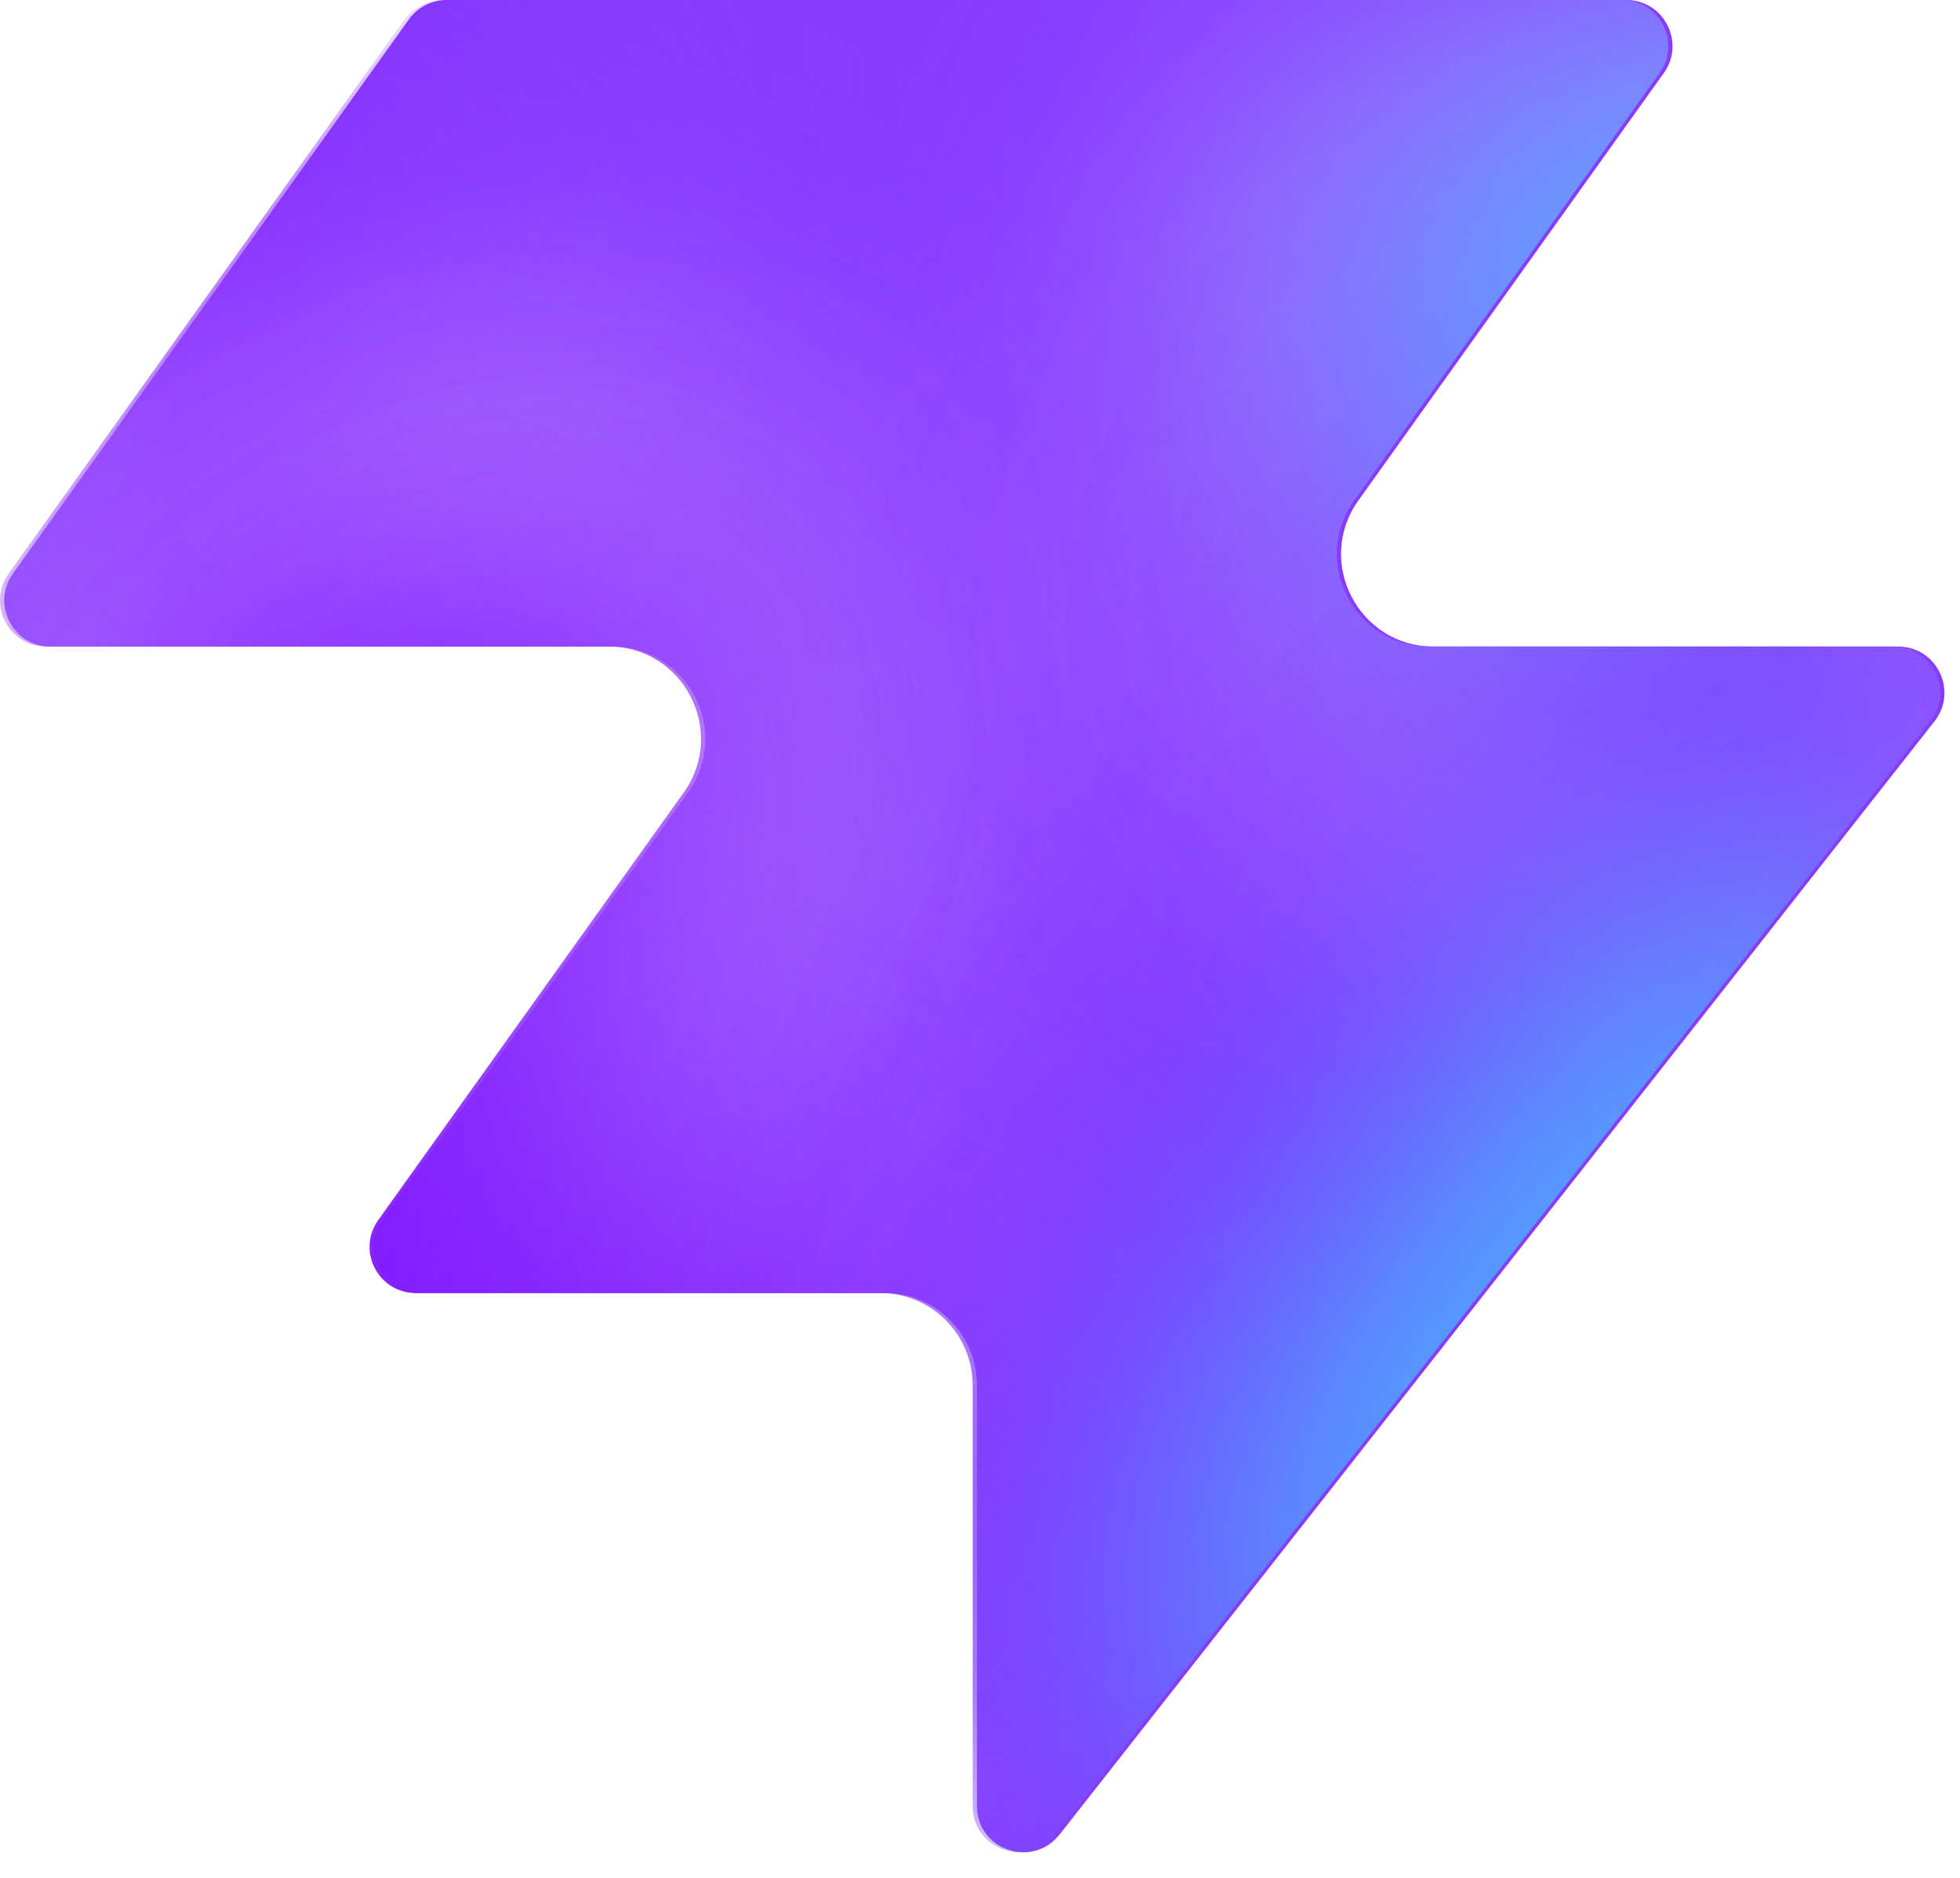
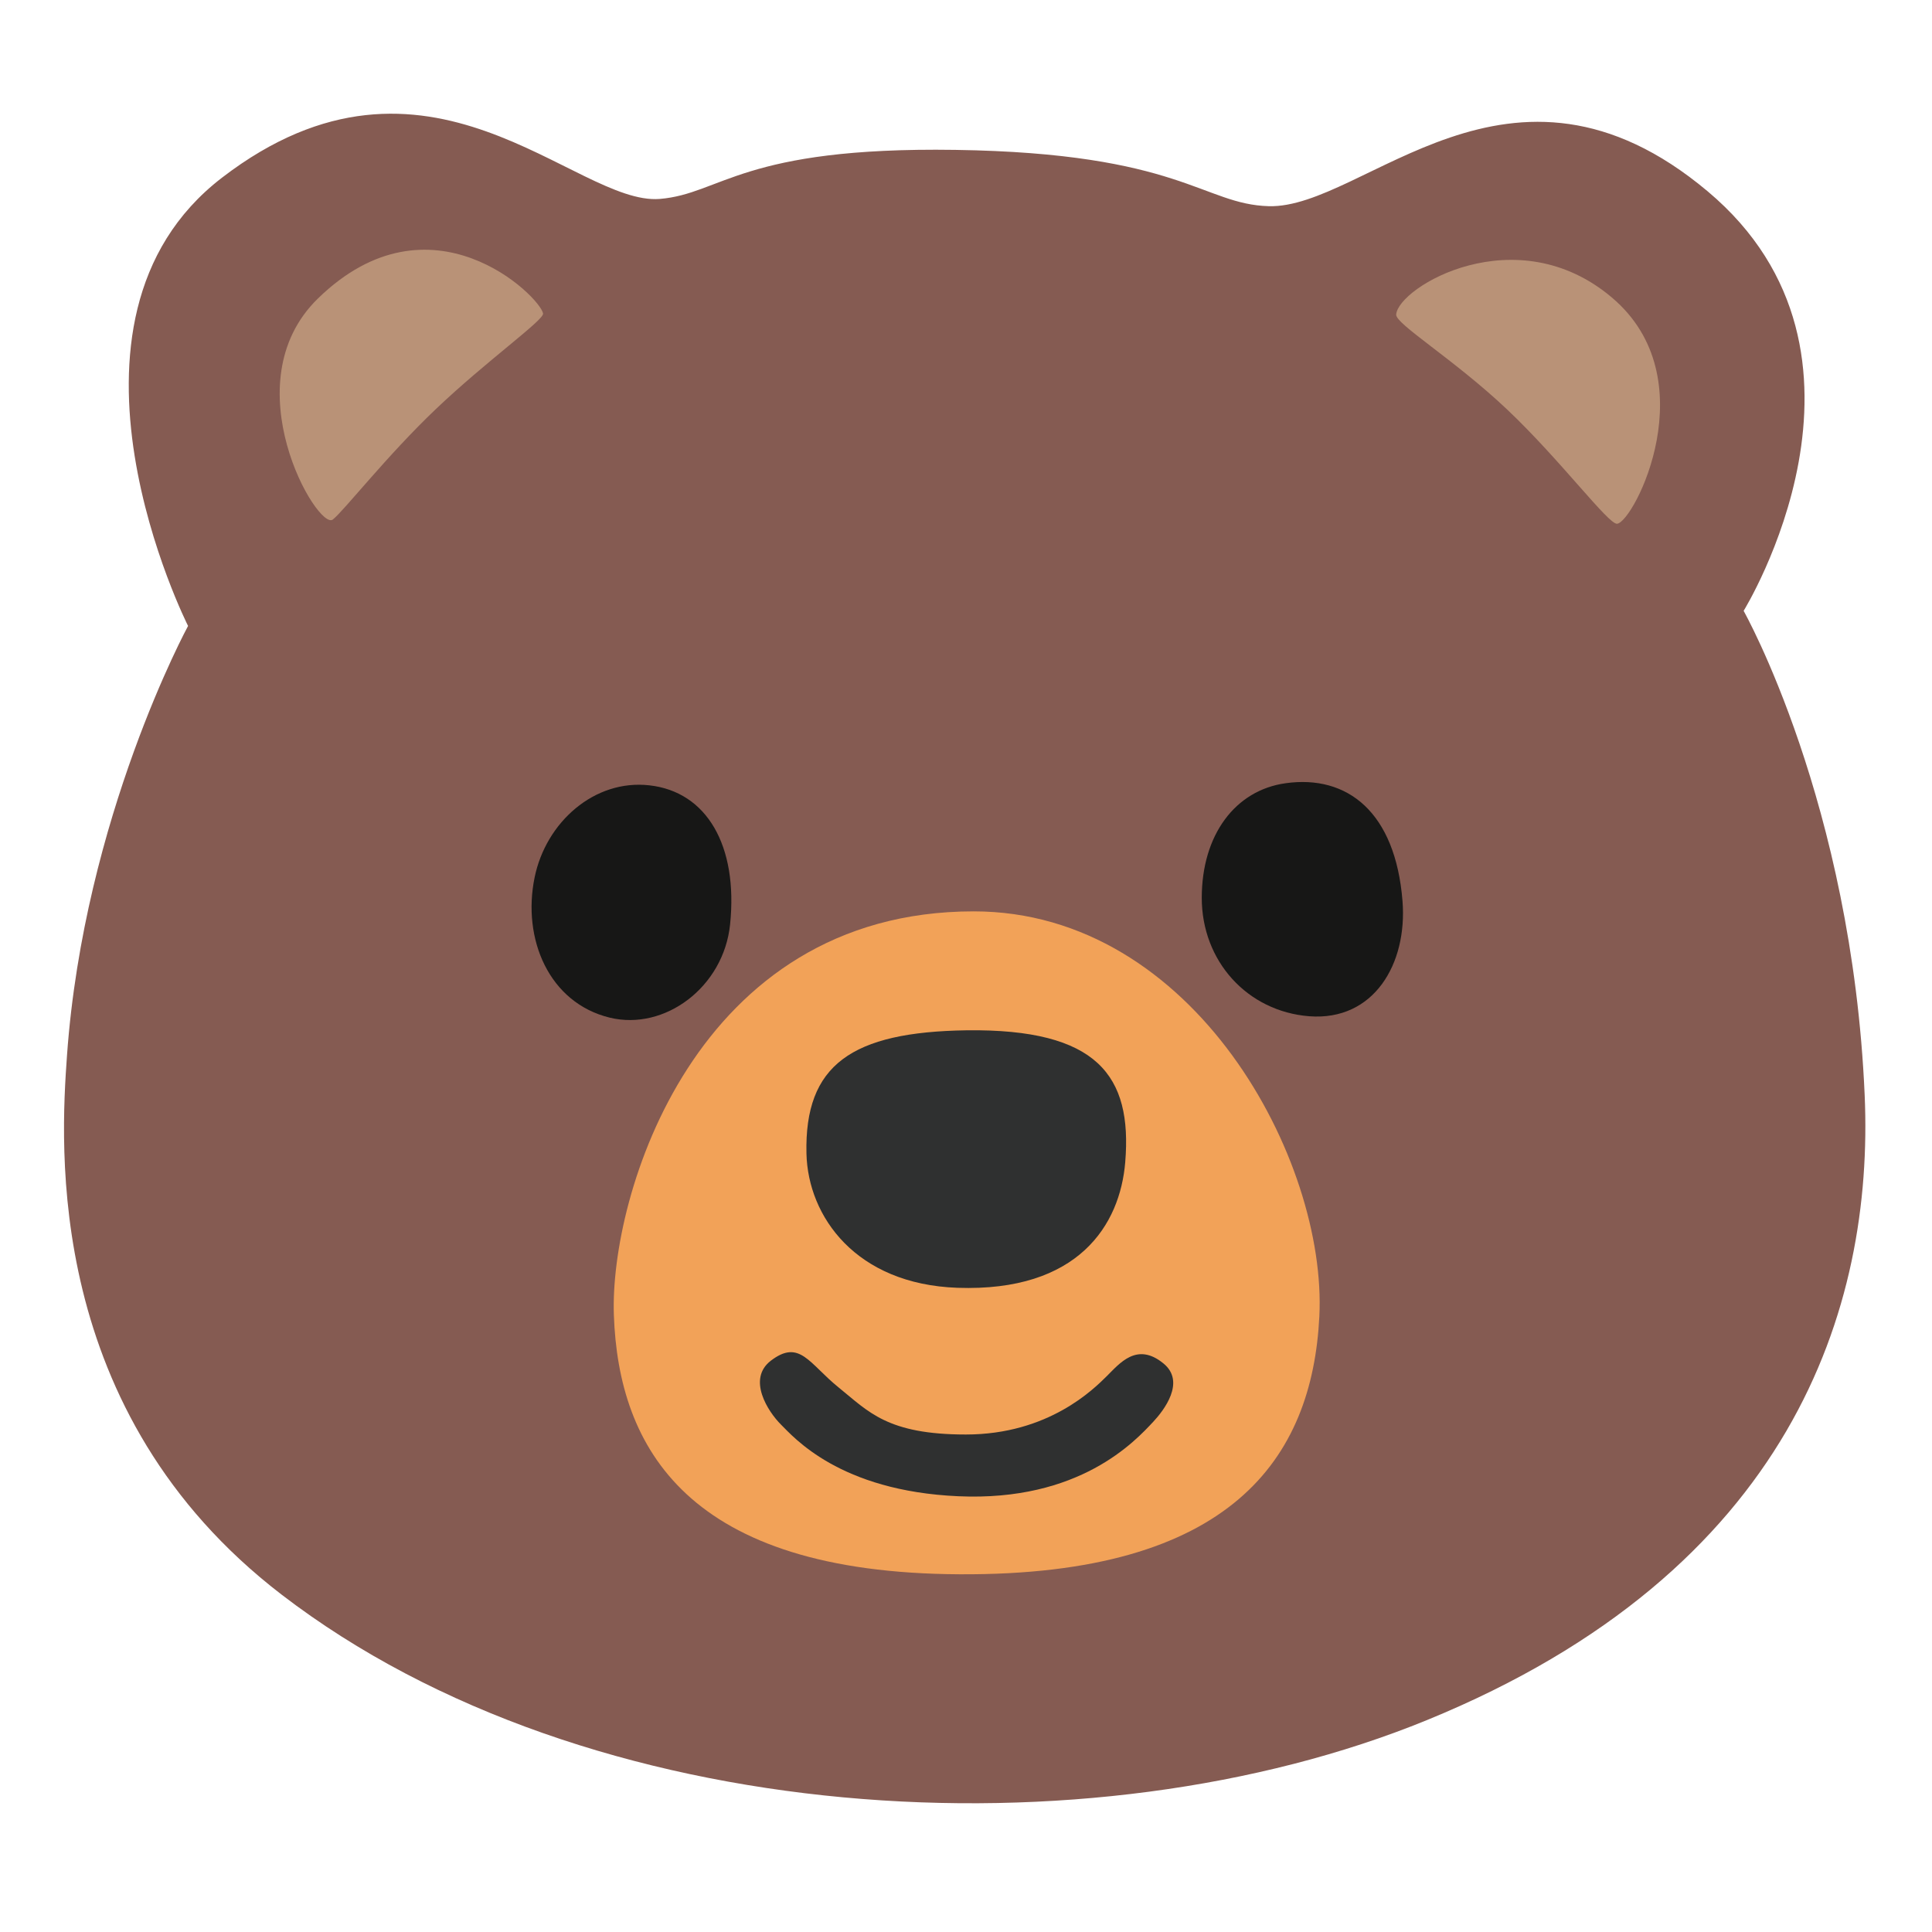
- <svg xmlns="http://www.w3.org/2000/svg" width="48" height="46" fill="none" viewBox="0 0 48 46">
-   <path fill="#863bff" d="M25.946 44.938c-.664.845-2.021.375-2.021-.698V33.937a2.26 2.26 0 0 0-2.262-2.262H10.287c-.92 0-1.456-1.04-.92-1.788l7.48-10.471c1.07-1.497 0-3.578-1.842-3.578H1.237c-.92 0-1.456-1.04-.92-1.788L10.013.474c.214-.297.556-.474.92-.474h28.894c.92 0 1.456 1.04.92 1.788l-7.48 10.471c-1.07 1.498 0 3.579 1.842 3.579h11.377c.943 0 1.473 1.088.89 1.83L25.947 44.94z" style="fill:#863bff;fill:color(display-p3 .525 .23 1);fill-opacity:1" />
-   <mask id="a" width="48" height="46" x="0" y="0" maskUnits="userSpaceOnUse" style="mask-type:alpha">
-     <path fill="#000" d="M25.842 44.938c-.664.844-2.021.375-2.021-.698V33.937a2.26 2.26 0 0 0-2.262-2.262H10.183c-.92 0-1.456-1.04-.92-1.788l7.48-10.471c1.07-1.498 0-3.579-1.842-3.579H1.133c-.92 0-1.456-1.04-.92-1.787L9.91.473c.214-.297.556-.474.92-.474h28.894c.92 0 1.456 1.04.92 1.788l-7.48 10.471c-1.07 1.498 0 3.578 1.842 3.578h11.377c.943 0 1.473 1.088.89 1.832L25.843 44.94z" style="fill:#000;fill-opacity:1" />
-   </mask>
-   <g mask="url(#a)">
-     <g filter="url(#b)">
-       <ellipse cx="5.508" cy="14.704" fill="#ede6ff" rx="5.508" ry="14.704" style="fill:#ede6ff;fill:color(display-p3 .927 .903 1);fill-opacity:1" transform="matrix(.00324 1 1 -.00324 -4.47 31.516)" />
-     </g>
-     <g filter="url(#c)">
-       <ellipse cx="10.399" cy="29.851" fill="#ede6ff" rx="10.399" ry="29.851" style="fill:#ede6ff;fill:color(display-p3 .927 .903 1);fill-opacity:1" transform="matrix(.00324 1 1 -.00324 -39.328 7.883)" />
-     </g>
-     <g filter="url(#d)">
-       <ellipse cx="5.508" cy="30.487" fill="#7e14ff" rx="5.508" ry="30.487" style="fill:#7e14ff;fill:color(display-p3 .492 .077 1);fill-opacity:1" transform="rotate(89.814 -25.913 -14.639)scale(1 -1)" />
-     </g>
-     <g filter="url(#e)">
-       <ellipse cx="5.508" cy="30.599" fill="#7e14ff" rx="5.508" ry="30.599" style="fill:#7e14ff;fill:color(display-p3 .492 .077 1);fill-opacity:1" transform="rotate(89.814 -32.644 -3.334)scale(1 -1)" />
-     </g>
-     <g filter="url(#f)">
-       <ellipse cx="5.508" cy="30.599" fill="#7e14ff" rx="5.508" ry="30.599" style="fill:#7e14ff;fill:color(display-p3 .492 .077 1);fill-opacity:1" transform="matrix(.00324 1 1 -.00324 -34.34 30.47)" />
-     </g>
-     <g filter="url(#g)">
-       <ellipse cx="14.072" cy="22.078" fill="#ede6ff" rx="14.072" ry="22.078" style="fill:#ede6ff;fill:color(display-p3 .927 .903 1);fill-opacity:1" transform="rotate(93.35 24.506 48.493)scale(-1 1)" />
-     </g>
-     <g filter="url(#h)">
-       <ellipse cx="3.47" cy="21.501" fill="#7e14ff" rx="3.47" ry="21.501" style="fill:#7e14ff;fill:color(display-p3 .492 .077 1);fill-opacity:1" transform="rotate(89.009 28.708 47.59)scale(-1 1)" />
-     </g>
-     <g filter="url(#i)">
-       <ellipse cx="3.47" cy="21.501" fill="#7e14ff" rx="3.47" ry="21.501" style="fill:#7e14ff;fill:color(display-p3 .492 .077 1);fill-opacity:1" transform="rotate(89.009 28.708 47.59)scale(-1 1)" />
-     </g>
-     <g filter="url(#j)">
-       <ellipse cx=".387" cy="8.972" fill="#7e14ff" rx="4.407" ry="29.108" style="fill:#7e14ff;fill:color(display-p3 .492 .077 1);fill-opacity:1" transform="rotate(39.51 .387 8.972)" />
-     </g>
-     <g filter="url(#k)">
-       <ellipse cx="47.523" cy="-6.092" fill="#7e14ff" rx="4.407" ry="29.108" style="fill:#7e14ff;fill:color(display-p3 .492 .077 1);fill-opacity:1" transform="rotate(37.892 47.523 -6.092)" />
-     </g>
-     <g filter="url(#l)">
-       <ellipse cx="41.412" cy="6.333" fill="#47bfff" rx="5.971" ry="9.665" style="fill:#47bfff;fill:color(display-p3 .28 .748 1);fill-opacity:1" transform="rotate(37.892 41.412 6.333)" />
-     </g>
-     <g filter="url(#m)">
-       <ellipse cx="-1.879" cy="38.332" fill="#7e14ff" rx="4.407" ry="29.108" style="fill:#7e14ff;fill:color(display-p3 .492 .077 1);fill-opacity:1" transform="rotate(37.892 -1.88 38.332)" />
-     </g>
-     <g filter="url(#n)">
-       <ellipse cx="-1.879" cy="38.332" fill="#7e14ff" rx="4.407" ry="29.108" style="fill:#7e14ff;fill:color(display-p3 .492 .077 1);fill-opacity:1" transform="rotate(37.892 -1.88 38.332)" />
-     </g>
-     <g filter="url(#o)">
-       <ellipse cx="35.651" cy="29.907" fill="#7e14ff" rx="4.407" ry="29.108" style="fill:#7e14ff;fill:color(display-p3 .492 .077 1);fill-opacity:1" transform="rotate(37.892 35.651 29.907)" />
-     </g>
-     <g filter="url(#p)">
-       <ellipse cx="38.418" cy="32.4" fill="#47bfff" rx="5.971" ry="15.297" style="fill:#47bfff;fill:color(display-p3 .28 .748 1);fill-opacity:1" transform="rotate(37.892 38.418 32.4)" />
-     </g>
-   </g>
-   <defs>
-     <filter id="b" width="60.045" height="41.654" x="-19.77" y="16.149" color-interpolation-filters="sRGB" filterUnits="userSpaceOnUse">
-       <feFlood flood-opacity="0" result="BackgroundImageFix" />
-       <feBlend in="SourceGraphic" in2="BackgroundImageFix" result="shape" />
-       <feGaussianBlur result="effect1_foregroundBlur_2002_17158" stdDeviation="7.659" />
-     </filter>
-     <filter id="c" width="90.34" height="51.437" x="-54.613" y="-7.533" color-interpolation-filters="sRGB" filterUnits="userSpaceOnUse">
-       <feFlood flood-opacity="0" result="BackgroundImageFix" />
-       <feBlend in="SourceGraphic" in2="BackgroundImageFix" result="shape" />
-       <feGaussianBlur result="effect1_foregroundBlur_2002_17158" stdDeviation="7.659" />
-     </filter>
-     <filter id="d" width="79.355" height="29.4" x="-49.64" y="2.03" color-interpolation-filters="sRGB" filterUnits="userSpaceOnUse">
-       <feFlood flood-opacity="0" result="BackgroundImageFix" />
-       <feBlend in="SourceGraphic" in2="BackgroundImageFix" result="shape" />
-       <feGaussianBlur result="effect1_foregroundBlur_2002_17158" stdDeviation="4.596" />
-     </filter>
-     <filter id="e" width="79.579" height="29.4" x="-45.045" y="20.029" color-interpolation-filters="sRGB" filterUnits="userSpaceOnUse">
-       <feFlood flood-opacity="0" result="BackgroundImageFix" />
-       <feBlend in="SourceGraphic" in2="BackgroundImageFix" result="shape" />
-       <feGaussianBlur result="effect1_foregroundBlur_2002_17158" stdDeviation="4.596" />
-     </filter>
-     <filter id="f" width="79.579" height="29.4" x="-43.513" y="21.178" color-interpolation-filters="sRGB" filterUnits="userSpaceOnUse">
-       <feFlood flood-opacity="0" result="BackgroundImageFix" />
-       <feBlend in="SourceGraphic" in2="BackgroundImageFix" result="shape" />
-       <feGaussianBlur result="effect1_foregroundBlur_2002_17158" stdDeviation="4.596" />
-     </filter>
-     <filter id="g" width="74.749" height="58.852" x="15.756" y="-17.901" color-interpolation-filters="sRGB" filterUnits="userSpaceOnUse">
-       <feFlood flood-opacity="0" result="BackgroundImageFix" />
-       <feBlend in="SourceGraphic" in2="BackgroundImageFix" result="shape" />
-       <feGaussianBlur result="effect1_foregroundBlur_2002_17158" stdDeviation="7.659" />
-     </filter>
-     <filter id="h" width="61.377" height="25.362" x="23.548" y="2.284" color-interpolation-filters="sRGB" filterUnits="userSpaceOnUse">
-       <feFlood flood-opacity="0" result="BackgroundImageFix" />
-       <feBlend in="SourceGraphic" in2="BackgroundImageFix" result="shape" />
-       <feGaussianBlur result="effect1_foregroundBlur_2002_17158" stdDeviation="4.596" />
-     </filter>
-     <filter id="i" width="61.377" height="25.362" x="23.548" y="2.284" color-interpolation-filters="sRGB" filterUnits="userSpaceOnUse">
-       <feFlood flood-opacity="0" result="BackgroundImageFix" />
-       <feBlend in="SourceGraphic" in2="BackgroundImageFix" result="shape" />
-       <feGaussianBlur result="effect1_foregroundBlur_2002_17158" stdDeviation="4.596" />
-     </filter>
-     <filter id="j" width="56.045" height="63.649" x="-27.636" y="-22.853" color-interpolation-filters="sRGB" filterUnits="userSpaceOnUse">
-       <feFlood flood-opacity="0" result="BackgroundImageFix" />
-       <feBlend in="SourceGraphic" in2="BackgroundImageFix" result="shape" />
-       <feGaussianBlur result="effect1_foregroundBlur_2002_17158" stdDeviation="4.596" />
-     </filter>
-     <filter id="k" width="54.814" height="64.646" x="20.116" y="-38.415" color-interpolation-filters="sRGB" filterUnits="userSpaceOnUse">
-       <feFlood flood-opacity="0" result="BackgroundImageFix" />
-       <feBlend in="SourceGraphic" in2="BackgroundImageFix" result="shape" />
-       <feGaussianBlur result="effect1_foregroundBlur_2002_17158" stdDeviation="4.596" />
-     </filter>
-     <filter id="l" width="33.541" height="35.313" x="24.641" y="-11.323" color-interpolation-filters="sRGB" filterUnits="userSpaceOnUse">
-       <feFlood flood-opacity="0" result="BackgroundImageFix" />
-       <feBlend in="SourceGraphic" in2="BackgroundImageFix" result="shape" />
-       <feGaussianBlur result="effect1_foregroundBlur_2002_17158" stdDeviation="4.596" />
-     </filter>
-     <filter id="m" width="54.814" height="64.646" x="-29.286" y="6.009" color-interpolation-filters="sRGB" filterUnits="userSpaceOnUse">
-       <feFlood flood-opacity="0" result="BackgroundImageFix" />
-       <feBlend in="SourceGraphic" in2="BackgroundImageFix" result="shape" />
-       <feGaussianBlur result="effect1_foregroundBlur_2002_17158" stdDeviation="4.596" />
-     </filter>
-     <filter id="n" width="54.814" height="64.646" x="-29.286" y="6.009" color-interpolation-filters="sRGB" filterUnits="userSpaceOnUse">
-       <feFlood flood-opacity="0" result="BackgroundImageFix" />
-       <feBlend in="SourceGraphic" in2="BackgroundImageFix" result="shape" />
-       <feGaussianBlur result="effect1_foregroundBlur_2002_17158" stdDeviation="4.596" />
-     </filter>
-     <filter id="o" width="54.814" height="64.646" x="8.244" y="-2.416" color-interpolation-filters="sRGB" filterUnits="userSpaceOnUse">
-       <feFlood flood-opacity="0" result="BackgroundImageFix" />
-       <feBlend in="SourceGraphic" in2="BackgroundImageFix" result="shape" />
-       <feGaussianBlur result="effect1_foregroundBlur_2002_17158" stdDeviation="4.596" />
-     </filter>
-     <filter id="p" width="39.409" height="43.623" x="18.713" y="10.588" color-interpolation-filters="sRGB" filterUnits="userSpaceOnUse">
-       <feFlood flood-opacity="0" result="BackgroundImageFix" />
-       <feBlend in="SourceGraphic" in2="BackgroundImageFix" result="shape" />
-       <feGaussianBlur result="effect1_foregroundBlur_2002_17158" stdDeviation="4.596" />
-     </filter>
-   </defs>
+ <svg xmlns="http://www.w3.org/2000/svg" width="1em" height="1em" viewBox="0 0 128 128">
+   <path fill="#855B52" d="M63.29 9.93c14.92.22 16.4 3.61 20.77 3.73c6.32.18 15.98-11.97 29.07-.99c12.9 10.82 2.39 27.8 2.39 27.8s7.18 12.72 8.02 32.1c.61 14.03-4.79 31.49-29 41.39c-22.29 9.12-55.55 7.3-75.88-8.31C2.9 93.56 4.01 75.92 4.44 69.91c1.13-15.77 8.02-28.44 8.02-28.44s-10.19-20.15 2.25-29.7c13.66-10.49 23.38 1.86 29 1.41c4.09-.34 5.43-3.46 19.58-3.25" />
+   <path fill="#B99277" d="M35.98 20.77c-.19-1.11-7.43-8.29-14.92-.99c-5.77 5.63 0 15.42.99 14.64c.76-.6 3.56-4.21 6.83-7.32c3.35-3.19 7.17-5.9 7.1-6.33m56.52.07c-.05.62 3.81 2.95 7.32 6.26c3.55 3.35 6.75 7.67 7.32 7.6c1.13-.14 5.98-9.64-.35-14.99s-14.15-.7-14.29 1.13" />
+   <path fill="#F2A258" d="M64.51 60.38c14.64 0 23.42 16.52 22.9 26.84c-.47 9.39-5.82 17.18-23.84 17.08c-18.02-.09-22.59-8.36-22.9-17.18c-.28-7.88 5.35-26.74 23.84-26.74" />
+   <path fill="#171716" d="M92.92 59.7c.33 4.16-1.9 7.95-6.17 7.63c-4.12-.32-7.13-3.66-7.13-7.84s2.22-7.14 5.56-7.6c4.08-.57 7.27 1.9 7.74 7.81" />
+   <path fill="#2F3030" d="M74.55 76.99c-.34 4.16-3.1 8.61-11.12 8.33c-6.73-.24-9.9-4.72-10-8.89c-.14-5.89 3-8.06 10.61-8.17c8.68-.11 10.98 3.01 10.51 8.73" />
+   <path fill="#171716" d="M48.37 61.25c-.43 4.15-4.33 7.06-7.98 6.17c-4.01-.98-5.81-5.2-4.97-9.29c.75-3.66 3.96-6.51 7.6-6.1c3.8.42 5.89 3.99 5.35 9.22" />
+   <path fill="#2F3030" d="M63.99 95.04c5.49 0 8.49-3.03 9.34-3.87s1.99-2.28 3.75-.84c1.5 1.22.02 3.12-.66 3.85c-1.22 1.31-4.9 5.31-12.93 4.95c-7.88-.35-10.91-3.92-11.76-4.76c-.84-.84-2.25-3-.66-4.22c1.91-1.46 2.53.19 4.5 1.78s3.21 3.11 8.42 3.11" />
</svg>
